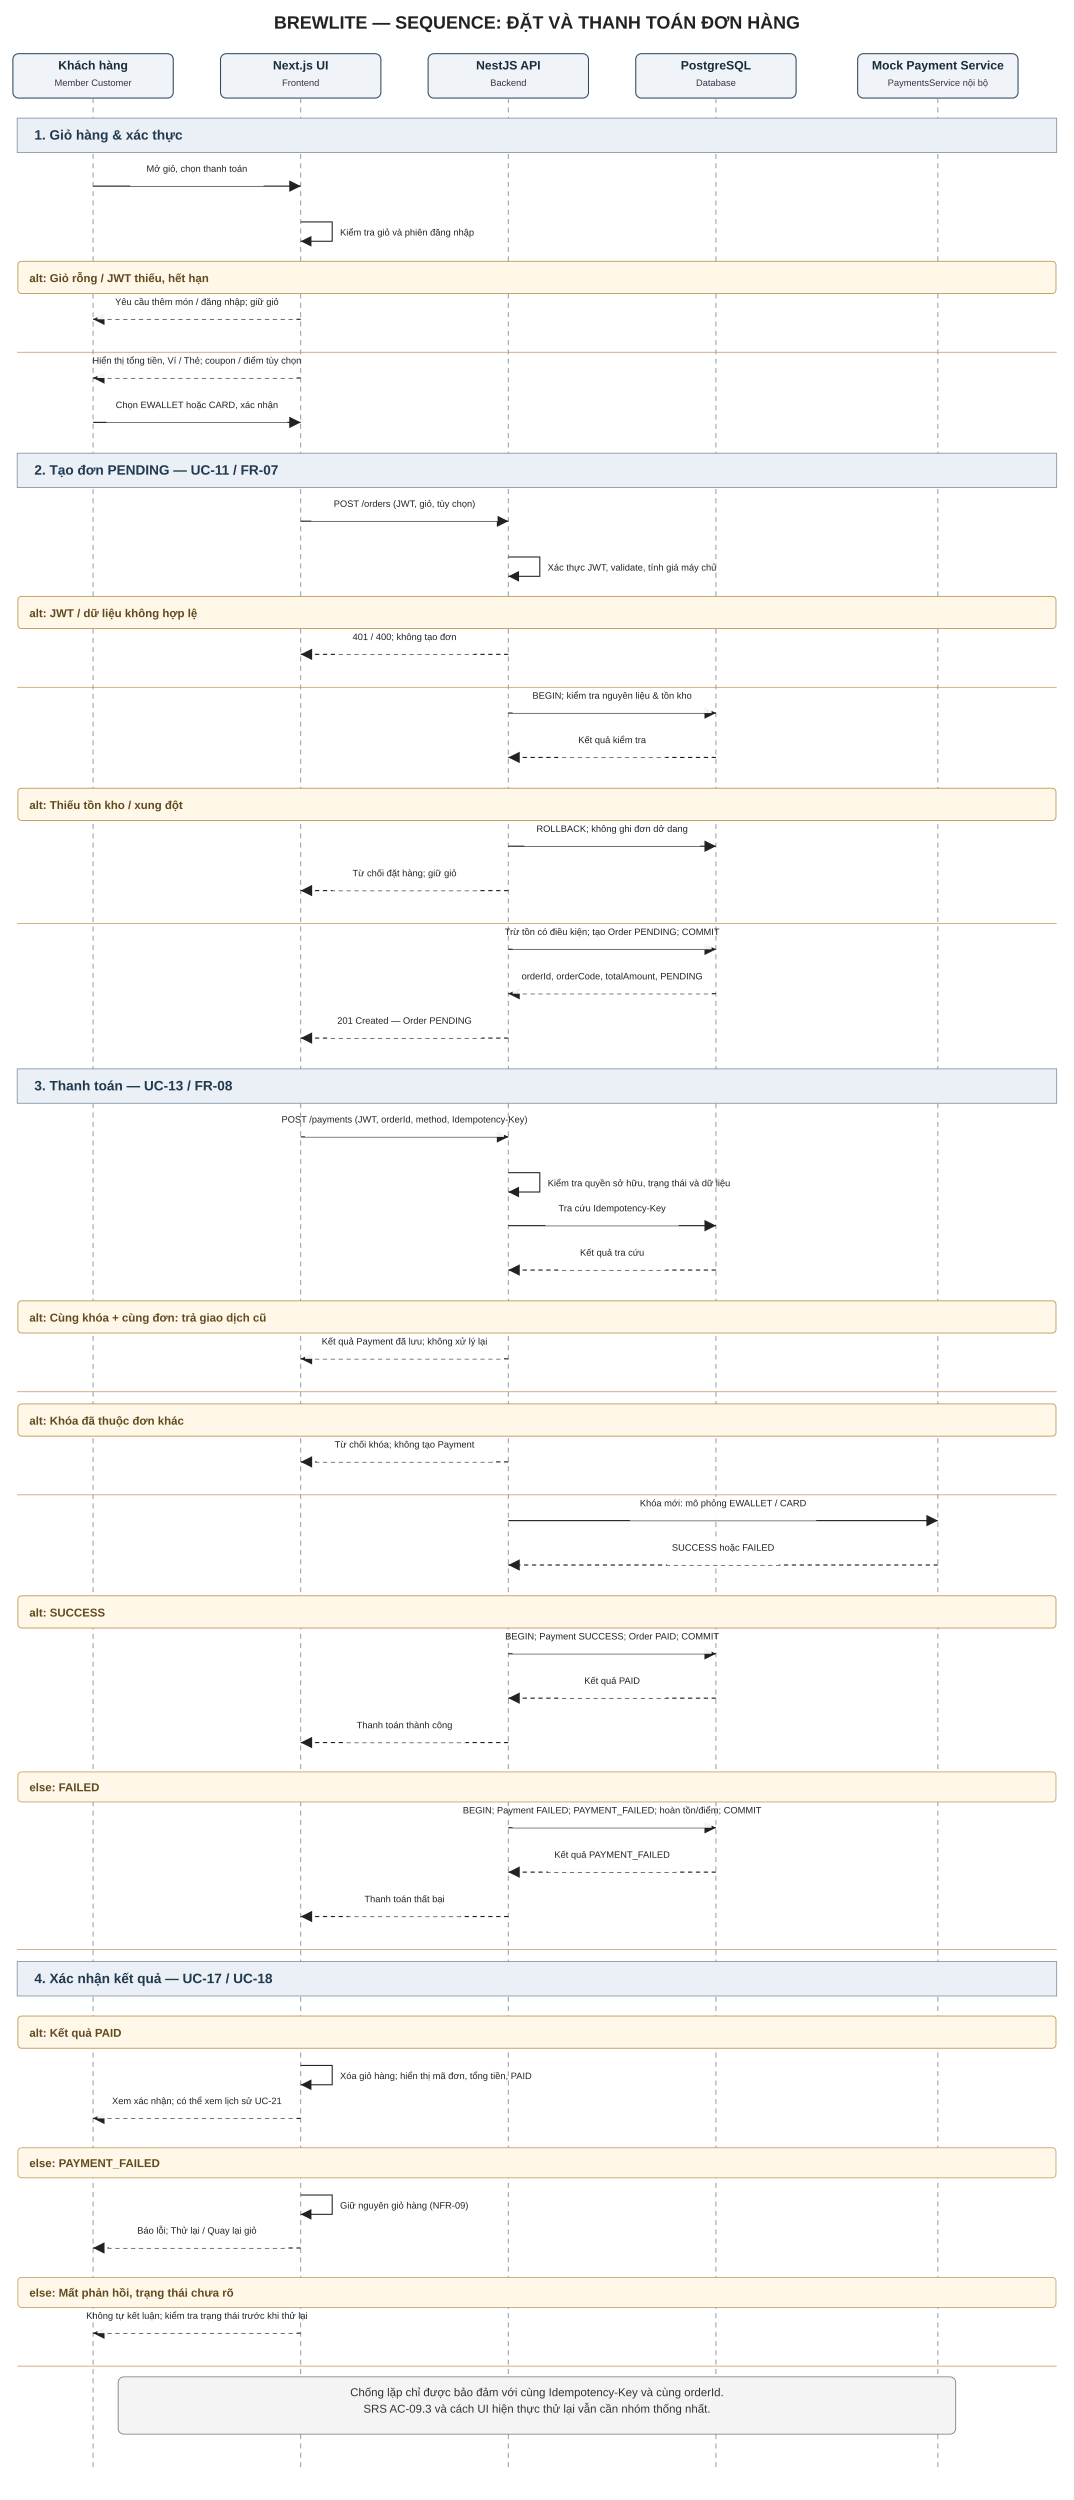
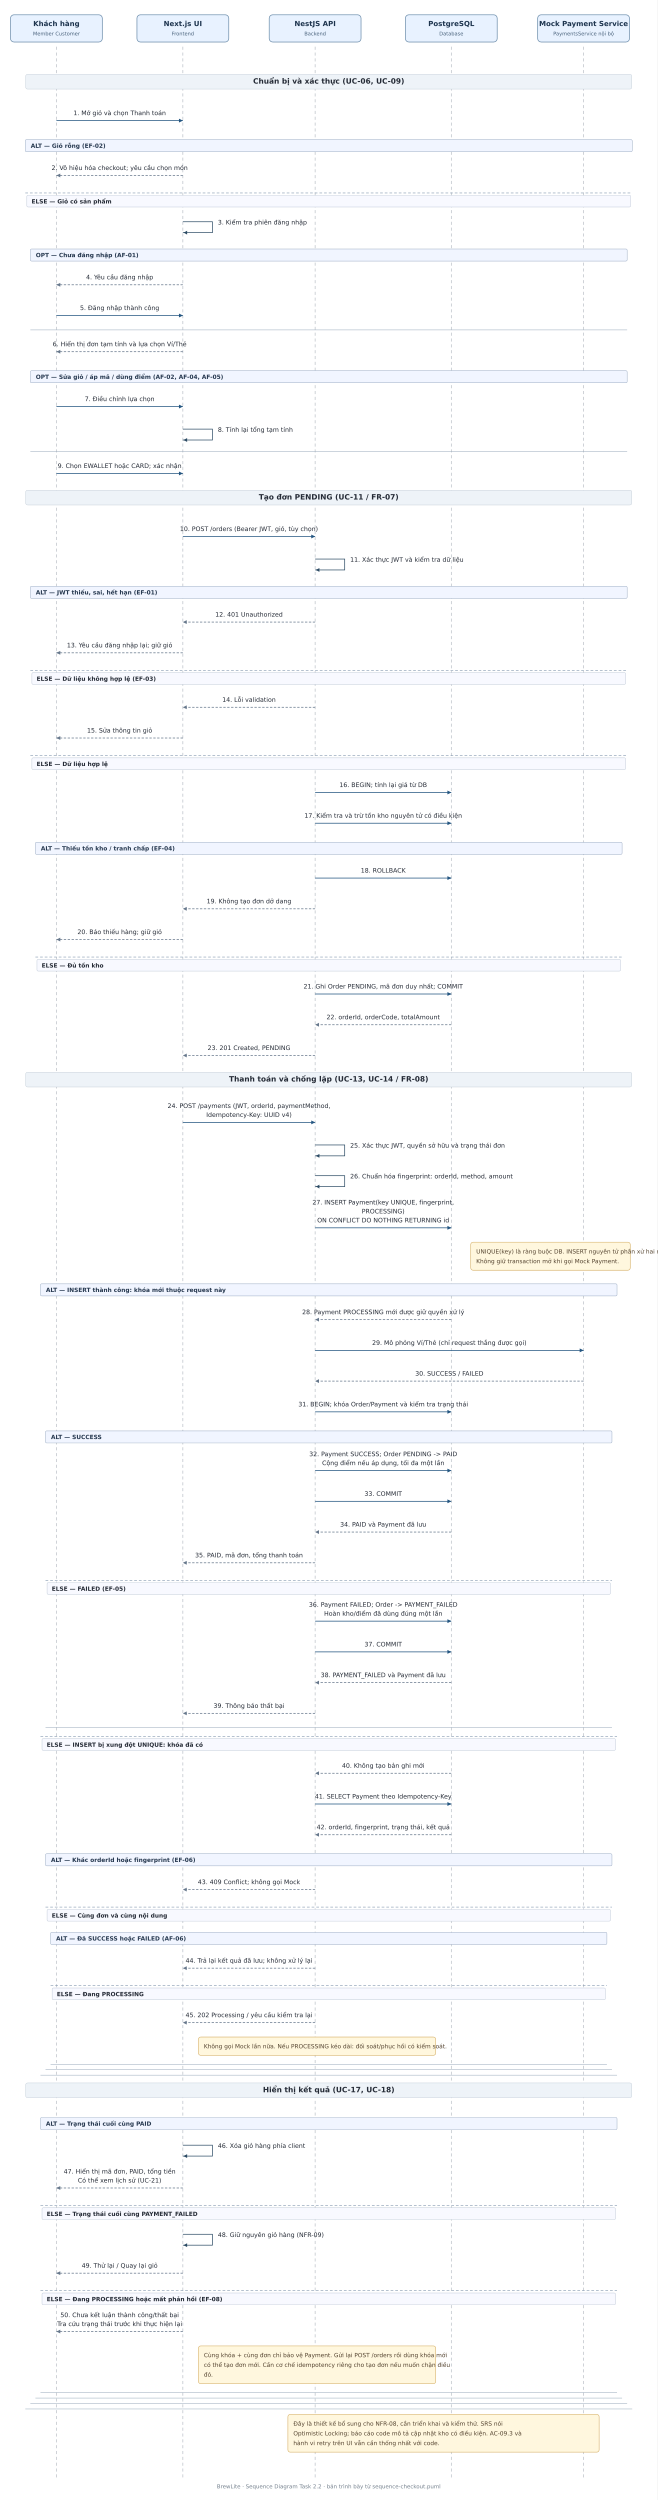
- <svg xmlns="http://www.w3.org/2000/svg" baseProfile="full" height="3492px" version="1.1" viewBox="0 0 1500 3492" width="1500px">
-   <defs>
-     <marker id="arr" markerHeight="10" markerWidth="10" orient="auto" refX="10" refY="5">
-       <path d="M0,0 L10,5 L0,10 z" fill="#222" />
-     </marker>
-   </defs>
-   <rect fill="white" height="3492" width="1500" x="0" y="0" />
-   <text fill="#222" font-family="Arial, sans-serif" font-size="25" font-weight="bold" text-anchor="middle" x="750.0" y="40">BREWLITE — SEQUENCE: ĐẶT VÀ THANH TOÁN ĐƠN HÀNG</text>
-   <rect fill="#F0F4F8" height="62" rx="8" stroke="#324B62" stroke-width="1.5" width="224" x="18" y="75" />
-   <text fill="#182C3B" font-family="Arial, sans-serif" font-size="17" font-weight="bold" text-anchor="middle" x="130" y="97">Khách hàng</text>
-   <text fill="#334" font-family="Arial, sans-serif" font-size="13" text-anchor="middle" x="130" y="120">Member Customer</text>
-   <line stroke="#8597A8" stroke-dasharray="7 6" stroke-width="1.3" x1="130" x2="130" y1="137" y2="3452" />
-   <rect fill="#F0F4F8" height="62" rx="8" stroke="#324B62" stroke-width="1.5" width="224" x="308" y="75" />
-   <text fill="#182C3B" font-family="Arial, sans-serif" font-size="17" font-weight="bold" text-anchor="middle" x="420" y="97">Next.js UI</text>
-   <text fill="#334" font-family="Arial, sans-serif" font-size="13" text-anchor="middle" x="420" y="120">Frontend</text>
-   <line stroke="#8597A8" stroke-dasharray="7 6" stroke-width="1.3" x1="420" x2="420" y1="137" y2="3452" />
-   <rect fill="#F0F4F8" height="62" rx="8" stroke="#324B62" stroke-width="1.5" width="224" x="598" y="75" />
-   <text fill="#182C3B" font-family="Arial, sans-serif" font-size="17" font-weight="bold" text-anchor="middle" x="710" y="97">NestJS API</text>
-   <text fill="#334" font-family="Arial, sans-serif" font-size="13" text-anchor="middle" x="710" y="120">Backend</text>
-   <line stroke="#8597A8" stroke-dasharray="7 6" stroke-width="1.3" x1="710" x2="710" y1="137" y2="3452" />
-   <rect fill="#F0F4F8" height="62" rx="8" stroke="#324B62" stroke-width="1.5" width="224" x="888" y="75" />
-   <text fill="#182C3B" font-family="Arial, sans-serif" font-size="17" font-weight="bold" text-anchor="middle" x="1000" y="97">PostgreSQL</text>
-   <text fill="#334" font-family="Arial, sans-serif" font-size="13" text-anchor="middle" x="1000" y="120">Database</text>
-   <line stroke="#8597A8" stroke-dasharray="7 6" stroke-width="1.3" x1="1000" x2="1000" y1="137" y2="3452" />
-   <rect fill="#F0F4F8" height="62" rx="8" stroke="#324B62" stroke-width="1.5" width="224" x="1198" y="75" />
-   <text fill="#182C3B" font-family="Arial, sans-serif" font-size="17" font-weight="bold" text-anchor="middle" x="1310" y="97">Mock Payment Service</text>
-   <text fill="#334" font-family="Arial, sans-serif" font-size="13" text-anchor="middle" x="1310" y="120">PaymentsService nội bộ</text>
-   <line stroke="#8597A8" stroke-dasharray="7 6" stroke-width="1.3" x1="1310" x2="1310" y1="137" y2="3452" />
-   <rect fill="#eaf0f5" height="48" stroke="#718394" stroke-width="1" width="1452" x="24" y="165" />
-   <text fill="#20394e" font-family="Arial,sans-serif" font-size="19" font-weight="bold" x="48" y="195">1. Giỏ hàng &amp; xác thực</text>
-   <line marker-end="url(#arr)" stroke="#222" stroke-width="1.6" x1="130" x2="420" y1="260" y2="260" />
-   <rect fill="white" height="33" opacity="0.94" width="186.2" x="181.9" y="227" />
-   <text fill="#222" font-family="Arial,sans-serif" font-size="13" text-anchor="middle" x="275.0" y="240">Mở giỏ, chọn thanh toán</text>
-   <path d="M 420 310 h 44 v 27 h -44" fill="none" marker-end="url(#arr)" stroke="#222" stroke-width="1.5" />
-   <text fill="#222" font-family="Arial,sans-serif" font-size="13" x="475" y="329">Kiểm tra giỏ và phiên đăng nhập</text>
-   <rect fill="#fff7e8" height="45" rx="5" stroke="#bc9654" stroke-width="1.2" width="1450" x="25" y="365" />
-   <text fill="#614a1e" font-family="Arial,sans-serif" font-size="16" font-weight="bold" x="41" y="394">alt: Giỏ rỗng / JWT thiếu, hết hạn</text>
-   <line marker-end="url(#arr)" stroke="#222" stroke-dasharray="6 5" stroke-width="1.6" x1="420" x2="130" y1="446" y2="446" />
-   <rect fill="white" height="33" opacity="0.94" width="278" x="136.0" y="413" />
-   <text fill="#222" font-family="Arial,sans-serif" font-size="13" text-anchor="middle" x="275.0" y="426">Yêu cầu thêm món / đăng nhập; giữ giỏ</text>
-   <line stroke="#bc9654" stroke-width="1" x1="24" x2="1476" y1="492" y2="492" />
-   <line marker-end="url(#arr)" stroke="#222" stroke-dasharray="6 5" stroke-width="1.6" x1="420" x2="130" y1="528" y2="528" />
-   <rect fill="white" height="33" opacity="0.94" width="278" x="136.0" y="495" />
-   <text fill="#222" font-family="Arial,sans-serif" font-size="13" text-anchor="middle" x="275.0" y="508">Hiển thị tổng tiền, Ví / Thẻ; coupon / điểm tùy chọn</text>
-   <line marker-end="url(#arr)" stroke="#222" stroke-width="1.6" x1="130" x2="420" y1="590" y2="590" />
-   <rect fill="white" height="33" opacity="0.94" width="252.8" x="148.6" y="557" />
-   <text fill="#222" font-family="Arial,sans-serif" font-size="13" text-anchor="middle" x="275.0" y="570">Chọn EWALLET hoặc CARD, xác nhận</text>
-   <rect fill="#eaf0f5" height="48" stroke="#718394" stroke-width="1" width="1452" x="24" y="633" />
-   <text fill="#20394e" font-family="Arial,sans-serif" font-size="19" font-weight="bold" x="48" y="663">2. Tạo đơn PENDING — UC-11 / FR-07</text>
-   <line marker-end="url(#arr)" stroke="#222" stroke-width="1.6" x1="420" x2="710" y1="728" y2="728" />
-   <rect fill="white" height="33" opacity="0.94" width="260.2" x="434.9" y="695" />
-   <text fill="#222" font-family="Arial,sans-serif" font-size="13" text-anchor="middle" x="565.0" y="708">POST /orders (JWT, giỏ, tùy chọn)</text>
-   <path d="M 710 778 h 44 v 27 h -44" fill="none" marker-end="url(#arr)" stroke="#222" stroke-width="1.5" />
-   <text fill="#222" font-family="Arial,sans-serif" font-size="13" x="765" y="797">Xác thực JWT, validate, tính giá máy chủ</text>
-   <rect fill="#fff7e8" height="45" rx="5" stroke="#bc9654" stroke-width="1.2" width="1450" x="25" y="833" />
-   <text fill="#614a1e" font-family="Arial,sans-serif" font-size="16" font-weight="bold" x="41" y="862">alt: JWT / dữ liệu không hợp lệ</text>
-   <line marker-end="url(#arr)" stroke="#222" stroke-dasharray="6 5" stroke-width="1.6" x1="710" x2="420" y1="914" y2="914" />
-   <rect fill="white" height="33" opacity="0.94" width="193.6" x="468.2" y="881" />
-   <text fill="#222" font-family="Arial,sans-serif" font-size="13" text-anchor="middle" x="565.0" y="894">401 / 400; không tạo đơn</text>
-   <line stroke="#bc9654" stroke-width="1" x1="24" x2="1476" y1="960" y2="960" />
-   <line marker-end="url(#arr)" stroke="#222" stroke-width="1.6" x1="710" x2="1000" y1="996" y2="996" />
-   <rect fill="white" height="33" opacity="0.94" width="278" x="716.0" y="963" />
-   <text fill="#222" font-family="Arial,sans-serif" font-size="13" text-anchor="middle" x="855.0" y="976">BEGIN; kiểm tra nguyên liệu &amp; tồn kho</text>
-   <line marker-end="url(#arr)" stroke="#222" stroke-dasharray="6 5" stroke-width="1.6" x1="1000" x2="710" y1="1058" y2="1058" />
-   <rect fill="white" height="33" opacity="0.94" width="150" x="780.0" y="1025" />
-   <text fill="#222" font-family="Arial,sans-serif" font-size="13" text-anchor="middle" x="855.0" y="1038">Kết quả kiểm tra</text>
-   <rect fill="#fff7e8" height="45" rx="5" stroke="#bc9654" stroke-width="1.2" width="1450" x="25" y="1101" />
-   <text fill="#614a1e" font-family="Arial,sans-serif" font-size="16" font-weight="bold" x="41" y="1130">alt: Thiếu tồn kho / xung đột</text>
-   <line marker-end="url(#arr)" stroke="#222" stroke-width="1.6" x1="710" x2="1000" y1="1182" y2="1182" />
-   <rect fill="white" height="33" opacity="0.94" width="245.4" x="732.3" y="1149" />
-   <text fill="#222" font-family="Arial,sans-serif" font-size="13" text-anchor="middle" x="855.0" y="1162">ROLLBACK; không ghi đơn dở dang</text>
-   <line marker-end="url(#arr)" stroke="#222" stroke-dasharray="6 5" stroke-width="1.6" x1="710" x2="420" y1="1244" y2="1244" />
-   <rect fill="white" height="33" opacity="0.94" width="201.0" x="464.5" y="1211" />
-   <text fill="#222" font-family="Arial,sans-serif" font-size="13" text-anchor="middle" x="565.0" y="1224">Từ chối đặt hàng; giữ giỏ</text>
-   <line stroke="#bc9654" stroke-width="1" x1="24" x2="1476" y1="1290" y2="1290" />
-   <line marker-end="url(#arr)" stroke="#222" stroke-width="1.6" x1="710" x2="1000" y1="1326" y2="1326" />
-   <rect fill="white" height="33" opacity="0.94" width="278" x="716.0" y="1293" />
-   <text fill="#222" font-family="Arial,sans-serif" font-size="13" text-anchor="middle" x="855.0" y="1306">Trừ tồn có điều kiện; tạo Order PENDING; COMMIT</text>
-   <line marker-end="url(#arr)" stroke="#222" stroke-dasharray="6 5" stroke-width="1.6" x1="1000" x2="710" y1="1388" y2="1388" />
-   <rect fill="white" height="33" opacity="0.94" width="278" x="716.0" y="1355" />
-   <text fill="#222" font-family="Arial,sans-serif" font-size="13" text-anchor="middle" x="855.0" y="1368">orderId, orderCode, totalAmount, PENDING</text>
-   <line marker-end="url(#arr)" stroke="#222" stroke-dasharray="6 5" stroke-width="1.6" x1="710" x2="420" y1="1450" y2="1450" />
-   <rect fill="white" height="33" opacity="0.94" width="215.8" x="457.1" y="1417" />
-   <text fill="#222" font-family="Arial,sans-serif" font-size="13" text-anchor="middle" x="565.0" y="1430">201 Created — Order PENDING</text>
-   <rect fill="#eaf0f5" height="48" stroke="#718394" stroke-width="1" width="1452" x="24" y="1493" />
-   <text fill="#20394e" font-family="Arial,sans-serif" font-size="19" font-weight="bold" x="48" y="1523">3. Thanh toán — UC-13 / FR-08</text>
-   <line marker-end="url(#arr)" stroke="#222" stroke-width="1.6" x1="420" x2="710" y1="1588" y2="1588" />
-   <rect fill="white" height="33" opacity="0.94" width="278" x="426.0" y="1555" />
-   <text fill="#222" font-family="Arial,sans-serif" font-size="13" text-anchor="middle" x="565.0" y="1568">POST /payments (JWT, orderId, method, Idempotency-Key)</text>
-   <path d="M 710 1638 h 44 v 27 h -44" fill="none" marker-end="url(#arr)" stroke="#222" stroke-width="1.5" />
-   <text fill="#222" font-family="Arial,sans-serif" font-size="13" x="765" y="1657">Kiểm tra quyền sở hữu, trạng thái và dữ liệu</text>
-   <line marker-end="url(#arr)" stroke="#222" stroke-width="1.6" x1="710" x2="1000" y1="1712" y2="1712" />
-   <rect fill="white" height="33" opacity="0.94" width="186.2" x="761.9" y="1679" />
-   <text fill="#222" font-family="Arial,sans-serif" font-size="13" text-anchor="middle" x="855.0" y="1692">Tra cứu Idempotency-Key</text>
-   <line marker-end="url(#arr)" stroke="#222" stroke-dasharray="6 5" stroke-width="1.6" x1="1000" x2="710" y1="1774" y2="1774" />
-   <rect fill="white" height="33" opacity="0.94" width="150" x="780.0" y="1741" />
-   <text fill="#222" font-family="Arial,sans-serif" font-size="13" text-anchor="middle" x="855.0" y="1754">Kết quả tra cứu</text>
-   <rect fill="#fff7e8" height="45" rx="5" stroke="#bc9654" stroke-width="1.2" width="1450" x="25" y="1817" />
-   <text fill="#614a1e" font-family="Arial,sans-serif" font-size="16" font-weight="bold" x="41" y="1846">alt: Cùng khóa + cùng đơn: trả giao dịch cũ</text>
-   <line marker-end="url(#arr)" stroke="#222" stroke-dasharray="6 5" stroke-width="1.6" x1="710" x2="420" y1="1898" y2="1898" />
-   <rect fill="white" height="33" opacity="0.94" width="278" x="426.0" y="1865" />
-   <text fill="#222" font-family="Arial,sans-serif" font-size="13" text-anchor="middle" x="565.0" y="1878">Kết quả Payment đã lưu; không xử lý lại</text>
-   <line stroke="#bc9654" stroke-width="1" x1="24" x2="1476" y1="1944" y2="1944" />
-   <rect fill="#fff7e8" height="45" rx="5" stroke="#bc9654" stroke-width="1.2" width="1450" x="25" y="1961" />
-   <text fill="#614a1e" font-family="Arial,sans-serif" font-size="16" font-weight="bold" x="41" y="1990">alt: Khóa đã thuộc đơn khác</text>
-   <line marker-end="url(#arr)" stroke="#222" stroke-dasharray="6 5" stroke-width="1.6" x1="710" x2="420" y1="2042" y2="2042" />
-   <rect fill="white" height="33" opacity="0.94" width="245.4" x="442.3" y="2009" />
-   <text fill="#222" font-family="Arial,sans-serif" font-size="13" text-anchor="middle" x="565.0" y="2022">Từ chối khóa; không tạo Payment</text>
-   <line stroke="#bc9654" stroke-width="1" x1="24" x2="1476" y1="2088" y2="2088" />
-   <line marker-end="url(#arr)" stroke="#222" stroke-width="1.6" x1="710" x2="1310" y1="2124" y2="2124" />
-   <rect fill="white" height="33" opacity="0.94" width="260.2" x="879.9" y="2091" />
-   <text fill="#222" font-family="Arial,sans-serif" font-size="13" text-anchor="middle" x="1010.0" y="2104">Khóa mới: mô phỏng EWALLET / CARD</text>
-   <line marker-end="url(#arr)" stroke="#222" stroke-dasharray="6 5" stroke-width="1.6" x1="1310" x2="710" y1="2186" y2="2186" />
-   <rect fill="white" height="33" opacity="0.94" width="156.6" x="931.7" y="2153" />
-   <text fill="#222" font-family="Arial,sans-serif" font-size="13" text-anchor="middle" x="1010.0" y="2166">SUCCESS hoặc FAILED</text>
-   <rect fill="#fff7e8" height="45" rx="5" stroke="#bc9654" stroke-width="1.2" width="1450" x="25" y="2229" />
-   <text fill="#614a1e" font-family="Arial,sans-serif" font-size="16" font-weight="bold" x="41" y="2258">alt: SUCCESS</text>
-   <line marker-end="url(#arr)" stroke="#222" stroke-width="1.6" x1="710" x2="1000" y1="2310" y2="2310" />
-   <rect fill="white" height="33" opacity="0.94" width="278" x="716.0" y="2277" />
-   <text fill="#222" font-family="Arial,sans-serif" font-size="13" text-anchor="middle" x="855.0" y="2290">BEGIN; Payment SUCCESS; Order PAID; COMMIT</text>
-   <line marker-end="url(#arr)" stroke="#222" stroke-dasharray="6 5" stroke-width="1.6" x1="1000" x2="710" y1="2372" y2="2372" />
-   <rect fill="white" height="33" opacity="0.94" width="150" x="780.0" y="2339" />
-   <text fill="#222" font-family="Arial,sans-serif" font-size="13" text-anchor="middle" x="855.0" y="2352">Kết quả PAID</text>
-   <line marker-end="url(#arr)" stroke="#222" stroke-dasharray="6 5" stroke-width="1.6" x1="710" x2="420" y1="2434" y2="2434" />
-   <rect fill="white" height="33" opacity="0.94" width="171.4" x="479.3" y="2401" />
-   <text fill="#222" font-family="Arial,sans-serif" font-size="13" text-anchor="middle" x="565.0" y="2414">Thanh toán thành công</text>
-   <rect fill="#fff7e8" height="42" rx="5" stroke="#bc9654" stroke-width="1" width="1450" x="25" y="2475" />
-   <text fill="#614a1e" font-family="Arial,sans-serif" font-size="16" font-weight="bold" x="41" y="2502">else: FAILED</text>
-   <line marker-end="url(#arr)" stroke="#222" stroke-width="1.6" x1="710" x2="1000" y1="2553" y2="2553" />
-   <rect fill="white" height="33" opacity="0.94" width="278" x="716.0" y="2520" />
-   <text fill="#222" font-family="Arial,sans-serif" font-size="13" text-anchor="middle" x="855.0" y="2533">BEGIN; Payment FAILED; PAYMENT_FAILED; hoàn tồn/điểm; COMMIT</text>
-   <line marker-end="url(#arr)" stroke="#222" stroke-dasharray="6 5" stroke-width="1.6" x1="1000" x2="710" y1="2615" y2="2615" />
-   <rect fill="white" height="33" opacity="0.94" width="178.8" x="765.6" y="2582" />
-   <text fill="#222" font-family="Arial,sans-serif" font-size="13" text-anchor="middle" x="855.0" y="2595">Kết quả PAYMENT_FAILED</text>
-   <line marker-end="url(#arr)" stroke="#222" stroke-dasharray="6 5" stroke-width="1.6" x1="710" x2="420" y1="2677" y2="2677" />
-   <rect fill="white" height="33" opacity="0.94" width="156.6" x="486.7" y="2644" />
-   <text fill="#222" font-family="Arial,sans-serif" font-size="13" text-anchor="middle" x="565.0" y="2657">Thanh toán thất bại</text>
-   <line stroke="#bc9654" stroke-width="1" x1="24" x2="1476" y1="2723" y2="2723" />
-   <rect fill="#eaf0f5" height="48" stroke="#718394" stroke-width="1" width="1452" x="24" y="2740" />
-   <text fill="#20394e" font-family="Arial,sans-serif" font-size="19" font-weight="bold" x="48" y="2770">4. Xác nhận kết quả — UC-17 / UC-18</text>
-   <rect fill="#fff7e8" height="45" rx="5" stroke="#bc9654" stroke-width="1.2" width="1450" x="25" y="2816" />
-   <text fill="#614a1e" font-family="Arial,sans-serif" font-size="16" font-weight="bold" x="41" y="2845">alt: Kết quả PAID</text>
-   <path d="M 420 2885 h 44 v 27 h -44" fill="none" marker-end="url(#arr)" stroke="#222" stroke-width="1.5" />
-   <text fill="#222" font-family="Arial,sans-serif" font-size="13" x="475" y="2904">Xóa giỏ hàng; hiển thị mã đơn, tổng tiền, PAID</text>
-   <line marker-end="url(#arr)" stroke="#222" stroke-dasharray="6 5" stroke-width="1.6" x1="420" x2="130" y1="2959" y2="2959" />
-   <rect fill="white" height="33" opacity="0.94" width="278" x="136.0" y="2926" />
-   <text fill="#222" font-family="Arial,sans-serif" font-size="13" text-anchor="middle" x="275.0" y="2939">Xem xác nhận; có thể xem lịch sử UC-21</text>
-   <rect fill="#fff7e8" height="42" rx="5" stroke="#bc9654" stroke-width="1" width="1450" x="25" y="3000" />
-   <text fill="#614a1e" font-family="Arial,sans-serif" font-size="16" font-weight="bold" x="41" y="3027">else: PAYMENT_FAILED</text>
-   <path d="M 420 3066 h 44 v 27 h -44" fill="none" marker-end="url(#arr)" stroke="#222" stroke-width="1.5" />
-   <text fill="#222" font-family="Arial,sans-serif" font-size="13" x="475" y="3085">Giữ nguyên giỏ hàng (NFR-09)</text>
-   <line marker-end="url(#arr)" stroke="#222" stroke-dasharray="6 5" stroke-width="1.6" x1="420" x2="130" y1="3140" y2="3140" />
-   <rect fill="white" height="33" opacity="0.94" width="245.4" x="152.3" y="3107" />
-   <text fill="#222" font-family="Arial,sans-serif" font-size="13" text-anchor="middle" x="275.0" y="3120">Báo lỗi; Thử lại / Quay lại giỏ</text>
-   <rect fill="#fff7e8" height="42" rx="5" stroke="#bc9654" stroke-width="1" width="1450" x="25" y="3181" />
-   <text fill="#614a1e" font-family="Arial,sans-serif" font-size="16" font-weight="bold" x="41" y="3208">else: Mất phản hồi, trạng thái chưa rõ</text>
-   <line marker-end="url(#arr)" stroke="#222" stroke-dasharray="6 5" stroke-width="1.6" x1="420" x2="130" y1="3259" y2="3259" />
-   <rect fill="white" height="33" opacity="0.94" width="278" x="136.0" y="3226" />
-   <text fill="#222" font-family="Arial,sans-serif" font-size="13" text-anchor="middle" x="275.0" y="3239">Không tự kết luận; kiểm tra trạng thái trước khi thử lại</text>
-   <line stroke="#bc9654" stroke-width="1" x1="24" x2="1476" y1="3305" y2="3305" />
-   <rect fill="#f4f4f4" height="80" rx="8" stroke="#666" width="1170" x="165" y="3320" />
-   <text fill="#333" font-family="Arial,sans-serif" font-size="16" text-anchor="middle" x="750" y="3347">Chống lặp chỉ được bảo đảm với cùng Idempotency-Key và cùng orderId.</text>
-   <text fill="#333" font-family="Arial,sans-serif" font-size="16" text-anchor="middle" x="750" y="3370">SRS AC-09.3 và cách UI hiện thực thử lại vẫn cần nhóm thống nhất.</text>
+ <svg xmlns="http://www.w3.org/2000/svg" width="1690" height="6426" viewBox="0 0 1690 6426">
+   <rect width="100%" height="100%" fill="white" />
+   <g>
+     <line x1="145" y1="120" x2="145" y2="6372" stroke="#b2b8c0" stroke-width="1.6" stroke-dasharray="8 7" />
+     <line x1="470" y1="120" x2="470" y2="6372" stroke="#b2b8c0" stroke-width="1.6" stroke-dasharray="8 7" />
+     <line x1="810" y1="120" x2="810" y2="6372" stroke="#b2b8c0" stroke-width="1.6" stroke-dasharray="8 7" />
+     <line x1="1160" y1="120" x2="1160" y2="6372" stroke="#b2b8c0" stroke-width="1.6" stroke-dasharray="8 7" />
+     <line x1="1500" y1="120" x2="1500" y2="6372" stroke="#b2b8c0" stroke-width="1.6" stroke-dasharray="8 7" />
+   </g>
+   <g>
+     <rect x="66" y="191" width="1558" height="38" rx="5" fill="#eef3f8" stroke="#bec9d4" stroke-width="1" />
+     <text x="845.0" y="215" font-family="DejaVu Sans, Arial, sans-serif" font-size="19" font-weight="bold" fill="#252b36" text-anchor="middle">Chuẩn bị và xác thực (UC-06, UC-09)</text>
+     <line x1="145" y1="310" x2="470" y2="310" stroke="#245681" stroke-width="1.9" />
+     <path d="M 470 310 l -10 -5 v 10 z" fill="#245681" />
+     <text x="307.5" y="296" font-family="DejaVu Sans, Arial, sans-serif" font-size="16" font-weight="normal" fill="#252b36" text-anchor="middle">1. Mở giỏ và chọn Thanh toán</text>
+     <rect x="65" y="359" width="1560" height="31" rx="3" fill="#f1f5ff" stroke="#889bb6" stroke-width="1" />
+     <text x="79" y="380" font-family="DejaVu Sans, Arial, sans-serif" font-size="15" font-weight="bold" fill="#273950" text-anchor="start">ALT — Giỏ rỗng (EF-02)</text>
+     <line x1="470" y1="451" x2="145" y2="451" stroke="#67788c" stroke-width="1.9" stroke-dasharray="6 4" />
+     <path d="M 145 451 l 10 -5 v 10 z" fill="#67788c" />
+     <text x="307.5" y="437" font-family="DejaVu Sans, Arial, sans-serif" font-size="16" font-weight="normal" fill="#252b36" text-anchor="middle">2. Vô hiệu hóa checkout; yêu cầu chọn món</text>
+     <line x1="65" y1="496" x2="1625" y2="496" stroke="#8196ae" stroke-width="1.5" stroke-dasharray="7 5" />
+     <rect x="69" y="502" width="1552" height="30" rx="3" fill="#f8f9ff" stroke="#b4c0d0" stroke-width="1" />
+     <text x="81" y="523" font-family="DejaVu Sans, Arial, sans-serif" font-size="15" font-weight="bold" fill="#252b36" text-anchor="start">ELSE — Giỏ có sản phẩm</text>
+     <path d="M 470 570 h 76 v 28 h -76" fill="none" stroke="#2c4b64" stroke-width="1.8" />
+     <path d="M 472 598 l 9 -5 v 10 z" fill="#2c4b64" />
+     <text x="560" y="577" font-family="DejaVu Sans, Arial, sans-serif" font-size="16" font-weight="normal" fill="#252b36" text-anchor="start">3. Kiểm tra phiên đăng nhập</text>
+     <rect x="78" y="640" width="1534" height="31" rx="3" fill="#f1f5ff" stroke="#889bb6" stroke-width="1" />
+     <text x="92" y="661" font-family="DejaVu Sans, Arial, sans-serif" font-size="15" font-weight="bold" fill="#273950" text-anchor="start">OPT — Chưa đăng nhập (AF-01)</text>
+     <line x1="470" y1="732" x2="145" y2="732" stroke="#67788c" stroke-width="1.9" stroke-dasharray="6 4" />
+     <path d="M 145 732 l 10 -5 v 10 z" fill="#67788c" />
+     <text x="307.5" y="718" font-family="DejaVu Sans, Arial, sans-serif" font-size="16" font-weight="normal" fill="#252b36" text-anchor="middle">4. Yêu cầu đăng nhập</text>
+     <line x1="145" y1="811" x2="470" y2="811" stroke="#245681" stroke-width="1.9" />
+     <path d="M 470 811 l -10 -5 v 10 z" fill="#245681" />
+     <text x="307.5" y="797" font-family="DejaVu Sans, Arial, sans-serif" font-size="16" font-weight="normal" fill="#252b36" text-anchor="middle">5. Đăng nhập thành công</text>
+     <line x1="78" y1="848" x2="1612" y2="848" stroke="#9babbc" stroke-width="1.3" />
+     <line x1="470" y1="904" x2="145" y2="904" stroke="#67788c" stroke-width="1.9" stroke-dasharray="6 4" />
+     <path d="M 145 904 l 10 -5 v 10 z" fill="#67788c" />
+     <text x="307.5" y="890" font-family="DejaVu Sans, Arial, sans-serif" font-size="16" font-weight="normal" fill="#252b36" text-anchor="middle">6. Hiển thị đơn tạm tính và lựa chọn Ví/Thẻ</text>
+     <rect x="78" y="953" width="1534" height="31" rx="3" fill="#f1f5ff" stroke="#889bb6" stroke-width="1" />
+     <text x="92" y="974" font-family="DejaVu Sans, Arial, sans-serif" font-size="15" font-weight="bold" fill="#273950" text-anchor="start">OPT — Sửa giỏ / áp mã / dùng điểm (AF-02, AF-04, AF-05)</text>
+     <line x1="145" y1="1045" x2="470" y2="1045" stroke="#245681" stroke-width="1.9" />
+     <path d="M 470 1045 l -10 -5 v 10 z" fill="#245681" />
+     <text x="307.5" y="1031" font-family="DejaVu Sans, Arial, sans-serif" font-size="16" font-weight="normal" fill="#252b36" text-anchor="middle">7. Điều chỉnh lựa chọn</text>
+     <path d="M 470 1103 h 76 v 28 h -76" fill="none" stroke="#2c4b64" stroke-width="1.8" />
+     <path d="M 472 1131 l 9 -5 v 10 z" fill="#2c4b64" />
+     <text x="560" y="1110" font-family="DejaVu Sans, Arial, sans-serif" font-size="16" font-weight="normal" fill="#252b36" text-anchor="start">8. Tính lại tổng tạm tính</text>
+     <line x1="78" y1="1161" x2="1612" y2="1161" stroke="#9babbc" stroke-width="1.3" />
+     <line x1="145" y1="1217" x2="470" y2="1217" stroke="#245681" stroke-width="1.9" />
+     <path d="M 470 1217 l -10 -5 v 10 z" fill="#245681" />
+     <text x="307.5" y="1203" font-family="DejaVu Sans, Arial, sans-serif" font-size="16" font-weight="normal" fill="#252b36" text-anchor="middle">9. Chọn EWALLET hoặc CARD; xác nhận</text>
+     <rect x="66" y="1260" width="1558" height="38" rx="5" fill="#eef3f8" stroke="#bec9d4" stroke-width="1" />
+     <text x="845.0" y="1284" font-family="DejaVu Sans, Arial, sans-serif" font-size="19" font-weight="bold" fill="#252b36" text-anchor="middle">Tạo đơn PENDING (UC-11 / FR-07)</text>
+     <line x1="470" y1="1379" x2="810" y2="1379" stroke="#245681" stroke-width="1.9" />
+     <path d="M 810 1379 l -10 -5 v 10 z" fill="#245681" />
+     <text x="640.0" y="1365" font-family="DejaVu Sans, Arial, sans-serif" font-size="16" font-weight="normal" fill="#252b36" text-anchor="middle">10. POST /orders (Bearer JWT, giỏ, tùy chọn)</text>
+     <path d="M 810 1437 h 76 v 28 h -76" fill="none" stroke="#2c4b64" stroke-width="1.8" />
+     <path d="M 812 1465 l 9 -5 v 10 z" fill="#2c4b64" />
+     <text x="900" y="1444" font-family="DejaVu Sans, Arial, sans-serif" font-size="16" font-weight="normal" fill="#252b36" text-anchor="start">11. Xác thực JWT và kiểm tra dữ liệu</text>
+     <rect x="78" y="1507" width="1534" height="31" rx="3" fill="#f1f5ff" stroke="#889bb6" stroke-width="1" />
+     <text x="92" y="1528" font-family="DejaVu Sans, Arial, sans-serif" font-size="15" font-weight="bold" fill="#273950" text-anchor="start">ALT — JWT thiếu, sai, hết hạn (EF-01)</text>
+     <line x1="810" y1="1599" x2="470" y2="1599" stroke="#67788c" stroke-width="1.9" stroke-dasharray="6 4" />
+     <path d="M 470 1599 l 10 -5 v 10 z" fill="#67788c" />
+     <text x="640.0" y="1585" font-family="DejaVu Sans, Arial, sans-serif" font-size="16" font-weight="normal" fill="#252b36" text-anchor="middle">12. 401 Unauthorized</text>
+     <line x1="470" y1="1678" x2="145" y2="1678" stroke="#67788c" stroke-width="1.9" stroke-dasharray="6 4" />
+     <path d="M 145 1678 l 10 -5 v 10 z" fill="#67788c" />
+     <text x="307.5" y="1664" font-family="DejaVu Sans, Arial, sans-serif" font-size="16" font-weight="normal" fill="#252b36" text-anchor="middle">13. Yêu cầu đăng nhập lại; giữ giỏ</text>
+     <line x1="78" y1="1723" x2="1612" y2="1723" stroke="#8196ae" stroke-width="1.5" stroke-dasharray="7 5" />
+     <rect x="82" y="1729" width="1526" height="30" rx="3" fill="#f8f9ff" stroke="#b4c0d0" stroke-width="1" />
+     <text x="94" y="1750" font-family="DejaVu Sans, Arial, sans-serif" font-size="15" font-weight="bold" fill="#252b36" text-anchor="start">ELSE — Dữ liệu không hợp lệ (EF-03)</text>
+     <line x1="810" y1="1818" x2="470" y2="1818" stroke="#67788c" stroke-width="1.9" stroke-dasharray="6 4" />
+     <path d="M 470 1818 l 10 -5 v 10 z" fill="#67788c" />
+     <text x="640.0" y="1804" font-family="DejaVu Sans, Arial, sans-serif" font-size="16" font-weight="normal" fill="#252b36" text-anchor="middle">14. Lỗi validation</text>
+     <line x1="470" y1="1897" x2="145" y2="1897" stroke="#67788c" stroke-width="1.9" stroke-dasharray="6 4" />
+     <path d="M 145 1897 l 10 -5 v 10 z" fill="#67788c" />
+     <text x="307.5" y="1883" font-family="DejaVu Sans, Arial, sans-serif" font-size="16" font-weight="normal" fill="#252b36" text-anchor="middle">15. Sửa thông tin giỏ</text>
+     <line x1="78" y1="1942" x2="1612" y2="1942" stroke="#8196ae" stroke-width="1.5" stroke-dasharray="7 5" />
+     <rect x="82" y="1948" width="1526" height="30" rx="3" fill="#f8f9ff" stroke="#b4c0d0" stroke-width="1" />
+     <text x="94" y="1969" font-family="DejaVu Sans, Arial, sans-serif" font-size="15" font-weight="bold" fill="#252b36" text-anchor="start">ELSE — Dữ liệu hợp lệ</text>
+     <line x1="810" y1="2037" x2="1160" y2="2037" stroke="#245681" stroke-width="1.9" />
+     <path d="M 1160 2037 l -10 -5 v 10 z" fill="#245681" />
+     <text x="985.0" y="2023" font-family="DejaVu Sans, Arial, sans-serif" font-size="16" font-weight="normal" fill="#252b36" text-anchor="middle">16. BEGIN; tính lại giá từ DB</text>
+     <line x1="810" y1="2116" x2="1160" y2="2116" stroke="#245681" stroke-width="1.9" />
+     <path d="M 1160 2116 l -10 -5 v 10 z" fill="#245681" />
+     <text x="985.0" y="2102" font-family="DejaVu Sans, Arial, sans-serif" font-size="16" font-weight="normal" fill="#252b36" text-anchor="middle">17. Kiểm tra và trừ tồn kho nguyên tử có điều kiện</text>
+     <rect x="91" y="2165" width="1508" height="31" rx="3" fill="#f1f5ff" stroke="#889bb6" stroke-width="1" />
+     <text x="105" y="2186" font-family="DejaVu Sans, Arial, sans-serif" font-size="15" font-weight="bold" fill="#273950" text-anchor="start">ALT — Thiếu tồn kho / tranh chấp (EF-04)</text>
+     <line x1="810" y1="2257" x2="1160" y2="2257" stroke="#245681" stroke-width="1.9" />
+     <path d="M 1160 2257 l -10 -5 v 10 z" fill="#245681" />
+     <text x="985.0" y="2243" font-family="DejaVu Sans, Arial, sans-serif" font-size="16" font-weight="normal" fill="#252b36" text-anchor="middle">18. ROLLBACK</text>
+     <line x1="810" y1="2336" x2="470" y2="2336" stroke="#67788c" stroke-width="1.9" stroke-dasharray="6 4" />
+     <path d="M 470 2336 l 10 -5 v 10 z" fill="#67788c" />
+     <text x="640.0" y="2322" font-family="DejaVu Sans, Arial, sans-serif" font-size="16" font-weight="normal" fill="#252b36" text-anchor="middle">19. Không tạo đơn dở dang</text>
+     <line x1="470" y1="2415" x2="145" y2="2415" stroke="#67788c" stroke-width="1.9" stroke-dasharray="6 4" />
+     <path d="M 145 2415 l 10 -5 v 10 z" fill="#67788c" />
+     <text x="307.5" y="2401" font-family="DejaVu Sans, Arial, sans-serif" font-size="16" font-weight="normal" fill="#252b36" text-anchor="middle">20. Báo thiếu hàng; giữ giỏ</text>
+     <line x1="91" y1="2460" x2="1599" y2="2460" stroke="#8196ae" stroke-width="1.5" stroke-dasharray="7 5" />
+     <rect x="95" y="2466" width="1500" height="30" rx="3" fill="#f8f9ff" stroke="#b4c0d0" stroke-width="1" />
+     <text x="107" y="2487" font-family="DejaVu Sans, Arial, sans-serif" font-size="15" font-weight="bold" fill="#252b36" text-anchor="start">ELSE — Đủ tồn kho</text>
+     <line x1="810" y1="2555" x2="1160" y2="2555" stroke="#245681" stroke-width="1.9" />
+     <path d="M 1160 2555 l -10 -5 v 10 z" fill="#245681" />
+     <text x="985.0" y="2541" font-family="DejaVu Sans, Arial, sans-serif" font-size="16" font-weight="normal" fill="#252b36" text-anchor="middle">21. Ghi Order PENDING, mã đơn duy nhất; COMMIT</text>
+     <line x1="1160" y1="2634" x2="810" y2="2634" stroke="#67788c" stroke-width="1.9" stroke-dasharray="6 4" />
+     <path d="M 810 2634 l 10 -5 v 10 z" fill="#67788c" />
+     <text x="985.0" y="2620" font-family="DejaVu Sans, Arial, sans-serif" font-size="16" font-weight="normal" fill="#252b36" text-anchor="middle">22. orderId, orderCode, totalAmount</text>
+     <line x1="810" y1="2713" x2="470" y2="2713" stroke="#67788c" stroke-width="1.9" stroke-dasharray="6 4" />
+     <path d="M 470 2713 l 10 -5 v 10 z" fill="#67788c" />
+     <text x="640.0" y="2699" font-family="DejaVu Sans, Arial, sans-serif" font-size="16" font-weight="normal" fill="#252b36" text-anchor="middle">23. 201 Created, PENDING</text>
+     <rect x="66" y="2756" width="1558" height="38" rx="5" fill="#eef3f8" stroke="#bec9d4" stroke-width="1" />
+     <text x="845.0" y="2780" font-family="DejaVu Sans, Arial, sans-serif" font-size="19" font-weight="bold" fill="#252b36" text-anchor="middle">Thanh toán và chống lặp (UC-13, UC-14 / FR-08)</text>
+     <line x1="470" y1="2885" x2="810" y2="2885" stroke="#245681" stroke-width="1.9" />
+     <path d="M 810 2885 l -10 -5 v 10 z" fill="#245681" />
+     <text x="640.0" y="2848" font-family="DejaVu Sans, Arial, sans-serif" font-size="16" font-weight="normal" fill="#252b36" text-anchor="middle">24. POST /payments (JWT, orderId, paymentMethod,</text>
+     <text x="640.0" y="2871" font-family="DejaVu Sans, Arial, sans-serif" font-size="16" font-weight="normal" fill="#252b36" text-anchor="middle">Idempotency-Key: UUID v4)</text>
+     <path d="M 810 2943 h 76 v 28 h -76" fill="none" stroke="#2c4b64" stroke-width="1.8" />
+     <path d="M 812 2971 l 9 -5 v 10 z" fill="#2c4b64" />
+     <text x="900" y="2950" font-family="DejaVu Sans, Arial, sans-serif" font-size="16" font-weight="normal" fill="#252b36" text-anchor="start">25. Xác thực JWT, quyền sở hữu và trạng thái đơn</text>
+     <path d="M 810 3022 h 76 v 28 h -76" fill="none" stroke="#2c4b64" stroke-width="1.8" />
+     <path d="M 812 3050 l 9 -5 v 10 z" fill="#2c4b64" />
+     <text x="900" y="3029" font-family="DejaVu Sans, Arial, sans-serif" font-size="16" font-weight="normal" fill="#252b36" text-anchor="start">26. Chuẩn hóa fingerprint: orderId, method, amount</text>
+     <line x1="810" y1="3156" x2="1160" y2="3156" stroke="#245681" stroke-width="1.9" />
+     <path d="M 1160 3156 l -10 -5 v 10 z" fill="#245681" />
+     <text x="985.0" y="3096" font-family="DejaVu Sans, Arial, sans-serif" font-size="16" font-weight="normal" fill="#252b36" text-anchor="middle">27. INSERT Payment(key UNIQUE, fingerprint,</text>
+     <text x="985.0" y="3119" font-family="DejaVu Sans, Arial, sans-serif" font-size="16" font-weight="normal" fill="#252b36" text-anchor="middle">PROCESSING)</text>
+     <text x="985.0" y="3142" font-family="DejaVu Sans, Arial, sans-serif" font-size="16" font-weight="normal" fill="#252b36" text-anchor="middle">ON CONFLICT DO NOTHING RETURNING id</text>
+     <rect x="1210" y="3193" width="410" height="72" rx="6" fill="#fff7de" stroke="#d4ad62" stroke-width="1.4" />
+     <text x="1224" y="3222" font-family="DejaVu Sans, Arial, sans-serif" font-size="15" font-weight="normal" fill="#54432f" text-anchor="start">UNIQUE(key) là ràng buộc DB. INSERT nguyên tử phân xử hai request đến cùng lúc.</text>
+     <text x="1224" y="3247" font-family="DejaVu Sans, Arial, sans-serif" font-size="15" font-weight="normal" fill="#54432f" text-anchor="start">Không giữ transaction mở khi gọi Mock Payment.</text>
+     <rect x="104" y="3300" width="1482" height="31" rx="3" fill="#f1f5ff" stroke="#889bb6" stroke-width="1" />
+     <text x="118" y="3321" font-family="DejaVu Sans, Arial, sans-serif" font-size="15" font-weight="bold" fill="#273950" text-anchor="start">ALT — INSERT thành công: khóa mới thuộc request này</text>
+     <line x1="1160" y1="3392" x2="810" y2="3392" stroke="#67788c" stroke-width="1.9" stroke-dasharray="6 4" />
+     <path d="M 810 3392 l 10 -5 v 10 z" fill="#67788c" />
+     <text x="985.0" y="3378" font-family="DejaVu Sans, Arial, sans-serif" font-size="16" font-weight="normal" fill="#252b36" text-anchor="middle">28. Payment PROCESSING mới được giữ quyền xử lý</text>
+     <line x1="810" y1="3471" x2="1500" y2="3471" stroke="#245681" stroke-width="1.9" />
+     <path d="M 1500 3471 l -10 -5 v 10 z" fill="#245681" />
+     <text x="1155.0" y="3457" font-family="DejaVu Sans, Arial, sans-serif" font-size="16" font-weight="normal" fill="#252b36" text-anchor="middle">29. Mô phỏng Ví/Thẻ (chỉ request thắng được gọi)</text>
+     <line x1="1500" y1="3550" x2="810" y2="3550" stroke="#67788c" stroke-width="1.9" stroke-dasharray="6 4" />
+     <path d="M 810 3550 l 10 -5 v 10 z" fill="#67788c" />
+     <text x="1155.0" y="3536" font-family="DejaVu Sans, Arial, sans-serif" font-size="16" font-weight="normal" fill="#252b36" text-anchor="middle">30. SUCCESS / FAILED</text>
+     <line x1="810" y1="3629" x2="1160" y2="3629" stroke="#245681" stroke-width="1.9" />
+     <path d="M 1160 3629 l -10 -5 v 10 z" fill="#245681" />
+     <text x="985.0" y="3615" font-family="DejaVu Sans, Arial, sans-serif" font-size="16" font-weight="normal" fill="#252b36" text-anchor="middle">31. BEGIN; khóa Order/Payment và kiểm tra trạng thái</text>
+     <rect x="117" y="3678" width="1456" height="31" rx="3" fill="#f1f5ff" stroke="#889bb6" stroke-width="1" />
+     <text x="131" y="3699" font-family="DejaVu Sans, Arial, sans-serif" font-size="15" font-weight="bold" fill="#273950" text-anchor="start">ALT — SUCCESS</text>
+     <line x1="810" y1="3780" x2="1160" y2="3780" stroke="#245681" stroke-width="1.9" />
+     <path d="M 1160 3780 l -10 -5 v 10 z" fill="#245681" />
+     <text x="985.0" y="3743" font-family="DejaVu Sans, Arial, sans-serif" font-size="16" font-weight="normal" fill="#252b36" text-anchor="middle">32. Payment SUCCESS; Order PENDING -&gt; PAID</text>
+     <text x="985.0" y="3766" font-family="DejaVu Sans, Arial, sans-serif" font-size="16" font-weight="normal" fill="#252b36" text-anchor="middle">Cộng điểm nếu áp dụng, tối đa một lần</text>
+     <line x1="810" y1="3859" x2="1160" y2="3859" stroke="#245681" stroke-width="1.9" />
+     <path d="M 1160 3859 l -10 -5 v 10 z" fill="#245681" />
+     <text x="985.0" y="3845" font-family="DejaVu Sans, Arial, sans-serif" font-size="16" font-weight="normal" fill="#252b36" text-anchor="middle">33. COMMIT</text>
+     <line x1="1160" y1="3938" x2="810" y2="3938" stroke="#67788c" stroke-width="1.9" stroke-dasharray="6 4" />
+     <path d="M 810 3938 l 10 -5 v 10 z" fill="#67788c" />
+     <text x="985.0" y="3924" font-family="DejaVu Sans, Arial, sans-serif" font-size="16" font-weight="normal" fill="#252b36" text-anchor="middle">34. PAID và Payment đã lưu</text>
+     <line x1="810" y1="4017" x2="470" y2="4017" stroke="#67788c" stroke-width="1.9" stroke-dasharray="6 4" />
+     <path d="M 470 4017 l 10 -5 v 10 z" fill="#67788c" />
+     <text x="640.0" y="4003" font-family="DejaVu Sans, Arial, sans-serif" font-size="16" font-weight="normal" fill="#252b36" text-anchor="middle">35. PAID, mã đơn, tổng thanh toán</text>
+     <line x1="117" y1="4062" x2="1573" y2="4062" stroke="#8196ae" stroke-width="1.5" stroke-dasharray="7 5" />
+     <rect x="121" y="4068" width="1448" height="30" rx="3" fill="#f8f9ff" stroke="#b4c0d0" stroke-width="1" />
+     <text x="133" y="4089" font-family="DejaVu Sans, Arial, sans-serif" font-size="15" font-weight="bold" fill="#252b36" text-anchor="start">ELSE — FAILED (EF-05)</text>
+     <line x1="810" y1="4167" x2="1160" y2="4167" stroke="#245681" stroke-width="1.9" />
+     <path d="M 1160 4167 l -10 -5 v 10 z" fill="#245681" />
+     <text x="985.0" y="4130" font-family="DejaVu Sans, Arial, sans-serif" font-size="16" font-weight="normal" fill="#252b36" text-anchor="middle">36. Payment FAILED; Order -&gt; PAYMENT_FAILED</text>
+     <text x="985.0" y="4153" font-family="DejaVu Sans, Arial, sans-serif" font-size="16" font-weight="normal" fill="#252b36" text-anchor="middle">Hoàn kho/điểm đã dùng đúng một lần</text>
+     <line x1="810" y1="4246" x2="1160" y2="4246" stroke="#245681" stroke-width="1.9" />
+     <path d="M 1160 4246 l -10 -5 v 10 z" fill="#245681" />
+     <text x="985.0" y="4232" font-family="DejaVu Sans, Arial, sans-serif" font-size="16" font-weight="normal" fill="#252b36" text-anchor="middle">37. COMMIT</text>
+     <line x1="1160" y1="4325" x2="810" y2="4325" stroke="#67788c" stroke-width="1.9" stroke-dasharray="6 4" />
+     <path d="M 810 4325 l 10 -5 v 10 z" fill="#67788c" />
+     <text x="985.0" y="4311" font-family="DejaVu Sans, Arial, sans-serif" font-size="16" font-weight="normal" fill="#252b36" text-anchor="middle">38. PAYMENT_FAILED và Payment đã lưu</text>
+     <line x1="810" y1="4404" x2="470" y2="4404" stroke="#67788c" stroke-width="1.9" stroke-dasharray="6 4" />
+     <path d="M 470 4404 l 10 -5 v 10 z" fill="#67788c" />
+     <text x="640.0" y="4390" font-family="DejaVu Sans, Arial, sans-serif" font-size="16" font-weight="normal" fill="#252b36" text-anchor="middle">39. Thông báo thất bại</text>
+     <line x1="117" y1="4441" x2="1573" y2="4441" stroke="#9babbc" stroke-width="1.3" />
+     <line x1="104" y1="4463" x2="1586" y2="4463" stroke="#8196ae" stroke-width="1.5" stroke-dasharray="7 5" />
+     <rect x="108" y="4469" width="1474" height="30" rx="3" fill="#f8f9ff" stroke="#b4c0d0" stroke-width="1" />
+     <text x="120" y="4490" font-family="DejaVu Sans, Arial, sans-serif" font-size="15" font-weight="bold" fill="#252b36" text-anchor="start">ELSE — INSERT bị xung đột UNIQUE: khóa đã có</text>
+     <line x1="1160" y1="4558" x2="810" y2="4558" stroke="#67788c" stroke-width="1.9" stroke-dasharray="6 4" />
+     <path d="M 810 4558 l 10 -5 v 10 z" fill="#67788c" />
+     <text x="985.0" y="4544" font-family="DejaVu Sans, Arial, sans-serif" font-size="16" font-weight="normal" fill="#252b36" text-anchor="middle">40. Không tạo bản ghi mới</text>
+     <line x1="810" y1="4637" x2="1160" y2="4637" stroke="#245681" stroke-width="1.9" />
+     <path d="M 1160 4637 l -10 -5 v 10 z" fill="#245681" />
+     <text x="985.0" y="4623" font-family="DejaVu Sans, Arial, sans-serif" font-size="16" font-weight="normal" fill="#252b36" text-anchor="middle">41. SELECT Payment theo Idempotency-Key</text>
+     <line x1="1160" y1="4716" x2="810" y2="4716" stroke="#67788c" stroke-width="1.9" stroke-dasharray="6 4" />
+     <path d="M 810 4716 l 10 -5 v 10 z" fill="#67788c" />
+     <text x="985.0" y="4702" font-family="DejaVu Sans, Arial, sans-serif" font-size="16" font-weight="normal" fill="#252b36" text-anchor="middle">42. orderId, fingerprint, trạng thái, kết quả</text>
+     <rect x="117" y="4765" width="1456" height="31" rx="3" fill="#f1f5ff" stroke="#889bb6" stroke-width="1" />
+     <text x="131" y="4786" font-family="DejaVu Sans, Arial, sans-serif" font-size="15" font-weight="bold" fill="#273950" text-anchor="start">ALT — Khác orderId hoặc fingerprint (EF-06)</text>
+     <line x1="810" y1="4857" x2="470" y2="4857" stroke="#67788c" stroke-width="1.9" stroke-dasharray="6 4" />
+     <path d="M 470 4857 l 10 -5 v 10 z" fill="#67788c" />
+     <text x="640.0" y="4843" font-family="DejaVu Sans, Arial, sans-serif" font-size="16" font-weight="normal" fill="#252b36" text-anchor="middle">43. 409 Conflict; không gọi Mock</text>
+     <line x1="117" y1="4902" x2="1573" y2="4902" stroke="#8196ae" stroke-width="1.5" stroke-dasharray="7 5" />
+     <rect x="121" y="4908" width="1448" height="30" rx="3" fill="#f8f9ff" stroke="#b4c0d0" stroke-width="1" />
+     <text x="133" y="4929" font-family="DejaVu Sans, Arial, sans-serif" font-size="15" font-weight="bold" fill="#252b36" text-anchor="start">ELSE — Cùng đơn và cùng nội dung</text>
+     <rect x="130" y="4967" width="1430" height="31" rx="3" fill="#f1f5ff" stroke="#889bb6" stroke-width="1" />
+     <text x="144" y="4988" font-family="DejaVu Sans, Arial, sans-serif" font-size="15" font-weight="bold" fill="#273950" text-anchor="start">ALT — Đã SUCCESS hoặc FAILED (AF-06)</text>
+     <line x1="810" y1="5059" x2="470" y2="5059" stroke="#67788c" stroke-width="1.9" stroke-dasharray="6 4" />
+     <path d="M 470 5059 l 10 -5 v 10 z" fill="#67788c" />
+     <text x="640.0" y="5045" font-family="DejaVu Sans, Arial, sans-serif" font-size="16" font-weight="normal" fill="#252b36" text-anchor="middle">44. Trả lại kết quả đã lưu; không xử lý lại</text>
+     <line x1="130" y1="5104" x2="1560" y2="5104" stroke="#8196ae" stroke-width="1.5" stroke-dasharray="7 5" />
+     <rect x="134" y="5110" width="1422" height="30" rx="3" fill="#f8f9ff" stroke="#b4c0d0" stroke-width="1" />
+     <text x="146" y="5131" font-family="DejaVu Sans, Arial, sans-serif" font-size="15" font-weight="bold" fill="#252b36" text-anchor="start">ELSE — Đang PROCESSING</text>
+     <line x1="810" y1="5199" x2="470" y2="5199" stroke="#67788c" stroke-width="1.9" stroke-dasharray="6 4" />
+     <path d="M 470 5199 l 10 -5 v 10 z" fill="#67788c" />
+     <text x="640.0" y="5185" font-family="DejaVu Sans, Arial, sans-serif" font-size="16" font-weight="normal" fill="#252b36" text-anchor="middle">45. 202 Processing / yêu cầu kiểm tra lại</text>
+     <rect x="510" y="5236" width="610" height="47" rx="6" fill="#fff7de" stroke="#d4ad62" stroke-width="1.4" />
+     <text x="524" y="5265" font-family="DejaVu Sans, Arial, sans-serif" font-size="15" font-weight="normal" fill="#54432f" text-anchor="start">Không gọi Mock lần nữa. Nếu PROCESSING kéo dài: đối soát/phục hồi có kiểm soát.</text>
+     <line x1="130" y1="5306" x2="1560" y2="5306" stroke="#9babbc" stroke-width="1.3" />
+     <line x1="117" y1="5320" x2="1573" y2="5320" stroke="#9babbc" stroke-width="1.3" />
+     <line x1="104" y1="5334" x2="1586" y2="5334" stroke="#9babbc" stroke-width="1.3" />
+     <rect x="66" y="5354" width="1558" height="38" rx="5" fill="#eef3f8" stroke="#bec9d4" stroke-width="1" />
+     <text x="845.0" y="5378" font-family="DejaVu Sans, Arial, sans-serif" font-size="19" font-weight="bold" fill="#252b36" text-anchor="middle">Hiển thị kết quả (UC-17, UC-18)</text>
+     <rect x="104" y="5443" width="1482" height="31" rx="3" fill="#f1f5ff" stroke="#889bb6" stroke-width="1" />
+     <text x="118" y="5464" font-family="DejaVu Sans, Arial, sans-serif" font-size="15" font-weight="bold" fill="#273950" text-anchor="start">ALT — Trạng thái cuối cùng PAID</text>
+     <path d="M 470 5514 h 76 v 28 h -76" fill="none" stroke="#2c4b64" stroke-width="1.8" />
+     <path d="M 472 5542 l 9 -5 v 10 z" fill="#2c4b64" />
+     <text x="560" y="5521" font-family="DejaVu Sans, Arial, sans-serif" font-size="16" font-weight="normal" fill="#252b36" text-anchor="start">46. Xóa giỏ hàng phía client</text>
+     <line x1="470" y1="5624" x2="145" y2="5624" stroke="#67788c" stroke-width="1.9" stroke-dasharray="6 4" />
+     <path d="M 145 5624 l 10 -5 v 10 z" fill="#67788c" />
+     <text x="307.5" y="5587" font-family="DejaVu Sans, Arial, sans-serif" font-size="16" font-weight="normal" fill="#252b36" text-anchor="middle">47. Hiển thị mã đơn, PAID, tổng tiền</text>
+     <text x="307.5" y="5610" font-family="DejaVu Sans, Arial, sans-serif" font-size="16" font-weight="normal" fill="#252b36" text-anchor="middle">Có thể xem lịch sử (UC-21)</text>
+     <line x1="104" y1="5669" x2="1586" y2="5669" stroke="#8196ae" stroke-width="1.5" stroke-dasharray="7 5" />
+     <rect x="108" y="5675" width="1474" height="30" rx="3" fill="#f8f9ff" stroke="#b4c0d0" stroke-width="1" />
+     <text x="120" y="5696" font-family="DejaVu Sans, Arial, sans-serif" font-size="15" font-weight="bold" fill="#252b36" text-anchor="start">ELSE — Trạng thái cuối cùng PAYMENT_FAILED</text>
+     <path d="M 470 5743 h 76 v 28 h -76" fill="none" stroke="#2c4b64" stroke-width="1.8" />
+     <path d="M 472 5771 l 9 -5 v 10 z" fill="#2c4b64" />
+     <text x="560" y="5750" font-family="DejaVu Sans, Arial, sans-serif" font-size="16" font-weight="normal" fill="#252b36" text-anchor="start">48. Giữ nguyên giỏ hàng (NFR-09)</text>
+     <line x1="470" y1="5843" x2="145" y2="5843" stroke="#67788c" stroke-width="1.9" stroke-dasharray="6 4" />
+     <path d="M 145 5843 l 10 -5 v 10 z" fill="#67788c" />
+     <text x="307.5" y="5829" font-family="DejaVu Sans, Arial, sans-serif" font-size="16" font-weight="normal" fill="#252b36" text-anchor="middle">49. Thử lại / Quay lại giỏ</text>
+     <line x1="104" y1="5888" x2="1586" y2="5888" stroke="#8196ae" stroke-width="1.5" stroke-dasharray="7 5" />
+     <rect x="108" y="5894" width="1474" height="30" rx="3" fill="#f8f9ff" stroke="#b4c0d0" stroke-width="1" />
+     <text x="120" y="5915" font-family="DejaVu Sans, Arial, sans-serif" font-size="15" font-weight="bold" fill="#252b36" text-anchor="start">ELSE — Đang PROCESSING hoặc mất phản hồi (EF-08)</text>
+     <line x1="470" y1="5993" x2="145" y2="5993" stroke="#67788c" stroke-width="1.9" stroke-dasharray="6 4" />
+     <path d="M 145 5993 l 10 -5 v 10 z" fill="#67788c" />
+     <text x="307.5" y="5956" font-family="DejaVu Sans, Arial, sans-serif" font-size="16" font-weight="normal" fill="#252b36" text-anchor="middle">50. Chưa kết luận thành công/thất bại</text>
+     <text x="307.5" y="5979" font-family="DejaVu Sans, Arial, sans-serif" font-size="16" font-weight="normal" fill="#252b36" text-anchor="middle">Tra cứu trạng thái trước khi thực hiện lại</text>
+     <rect x="510" y="6030" width="610" height="97" rx="6" fill="#fff7de" stroke="#d4ad62" stroke-width="1.4" />
+     <text x="524" y="6059" font-family="DejaVu Sans, Arial, sans-serif" font-size="15" font-weight="normal" fill="#54432f" text-anchor="start">Cùng khóa + cùng đơn chỉ bảo vệ Payment. Gửi lại POST /orders rồi dùng khóa mới</text>
+     <text x="524" y="6084" font-family="DejaVu Sans, Arial, sans-serif" font-size="15" font-weight="normal" fill="#54432f" text-anchor="start">có thể tạo đơn mới. Cần cơ chế idempotency riêng cho tạo đơn nếu muốn chặn điều</text>
+     <text x="524" y="6109" font-family="DejaVu Sans, Arial, sans-serif" font-size="15" font-weight="normal" fill="#54432f" text-anchor="start">đó.</text>
+     <line x1="104" y1="6150" x2="1586" y2="6150" stroke="#9babbc" stroke-width="1.3" />
+     <line x1="91" y1="6164" x2="1599" y2="6164" stroke="#9babbc" stroke-width="1.3" />
+     <line x1="78" y1="6178" x2="1612" y2="6178" stroke="#9babbc" stroke-width="1.3" />
+     <line x1="65" y1="6192" x2="1625" y2="6192" stroke="#9babbc" stroke-width="1.3" />
+     <rect x="740" y="6206" width="800" height="97" rx="6" fill="#fff7de" stroke="#d4ad62" stroke-width="1.4" />
+     <text x="754" y="6235" font-family="DejaVu Sans, Arial, sans-serif" font-size="15" font-weight="normal" fill="#54432f" text-anchor="start">Đây là thiết kế bổ sung cho NFR-08, cần triển khai và kiểm thử. SRS nói</text>
+     <text x="754" y="6260" font-family="DejaVu Sans, Arial, sans-serif" font-size="15" font-weight="normal" fill="#54432f" text-anchor="start">Optimistic Locking; báo cáo code mô tả cập nhật kho có điều kiện. AC-09.3 và</text>
+     <text x="754" y="6285" font-family="DejaVu Sans, Arial, sans-serif" font-size="15" font-weight="normal" fill="#54432f" text-anchor="start">hành vi retry trên UI vẫn cần thống nhất với code.</text>
+   </g>
+   <g>
+     <rect x="27" y="38" width="236" height="70" rx="9" fill="#e8f2ff" stroke="#6b8caa" stroke-width="1.8" />
+     <text x="145" y="67" font-family="DejaVu Sans, Arial" font-size="18" font-weight="bold" text-anchor="middle" fill="#1d344e">Khách hàng</text>
+     <text x="145" y="91" font-family="DejaVu Sans, Arial" font-size="13" text-anchor="middle" fill="#48617b">Member Customer</text>
+     <rect x="352" y="38" width="236" height="70" rx="9" fill="#e8f2ff" stroke="#6b8caa" stroke-width="1.8" />
+     <text x="470" y="67" font-family="DejaVu Sans, Arial" font-size="18" font-weight="bold" text-anchor="middle" fill="#1d344e">Next.js UI</text>
+     <text x="470" y="91" font-family="DejaVu Sans, Arial" font-size="13" text-anchor="middle" fill="#48617b">Frontend</text>
+     <rect x="692" y="38" width="236" height="70" rx="9" fill="#e8f2ff" stroke="#6b8caa" stroke-width="1.8" />
+     <text x="810" y="67" font-family="DejaVu Sans, Arial" font-size="18" font-weight="bold" text-anchor="middle" fill="#1d344e">NestJS API</text>
+     <text x="810" y="91" font-family="DejaVu Sans, Arial" font-size="13" text-anchor="middle" fill="#48617b">Backend</text>
+     <rect x="1042" y="38" width="236" height="70" rx="9" fill="#e8f2ff" stroke="#6b8caa" stroke-width="1.8" />
+     <text x="1160" y="67" font-family="DejaVu Sans, Arial" font-size="18" font-weight="bold" text-anchor="middle" fill="#1d344e">PostgreSQL</text>
+     <text x="1160" y="91" font-family="DejaVu Sans, Arial" font-size="13" text-anchor="middle" fill="#48617b">Database</text>
+     <rect x="1382" y="38" width="236" height="70" rx="9" fill="#e8f2ff" stroke="#6b8caa" stroke-width="1.8" />
+     <text x="1500" y="67" font-family="DejaVu Sans, Arial" font-size="18" font-weight="bold" text-anchor="middle" fill="#1d344e">Mock Payment Service</text>
+     <text x="1500" y="91" font-family="DejaVu Sans, Arial" font-size="13" text-anchor="middle" fill="#48617b">PaymentsService nội bộ</text>
+   </g>
+   <text x="845.0" y="6396" text-anchor="middle" font-size="14" font-family="DejaVu Sans, Arial" fill="#75818e">BrewLite · Sequence Diagram Task 2.2 · bản trình bày từ sequence-checkout.puml</text>
</svg>
